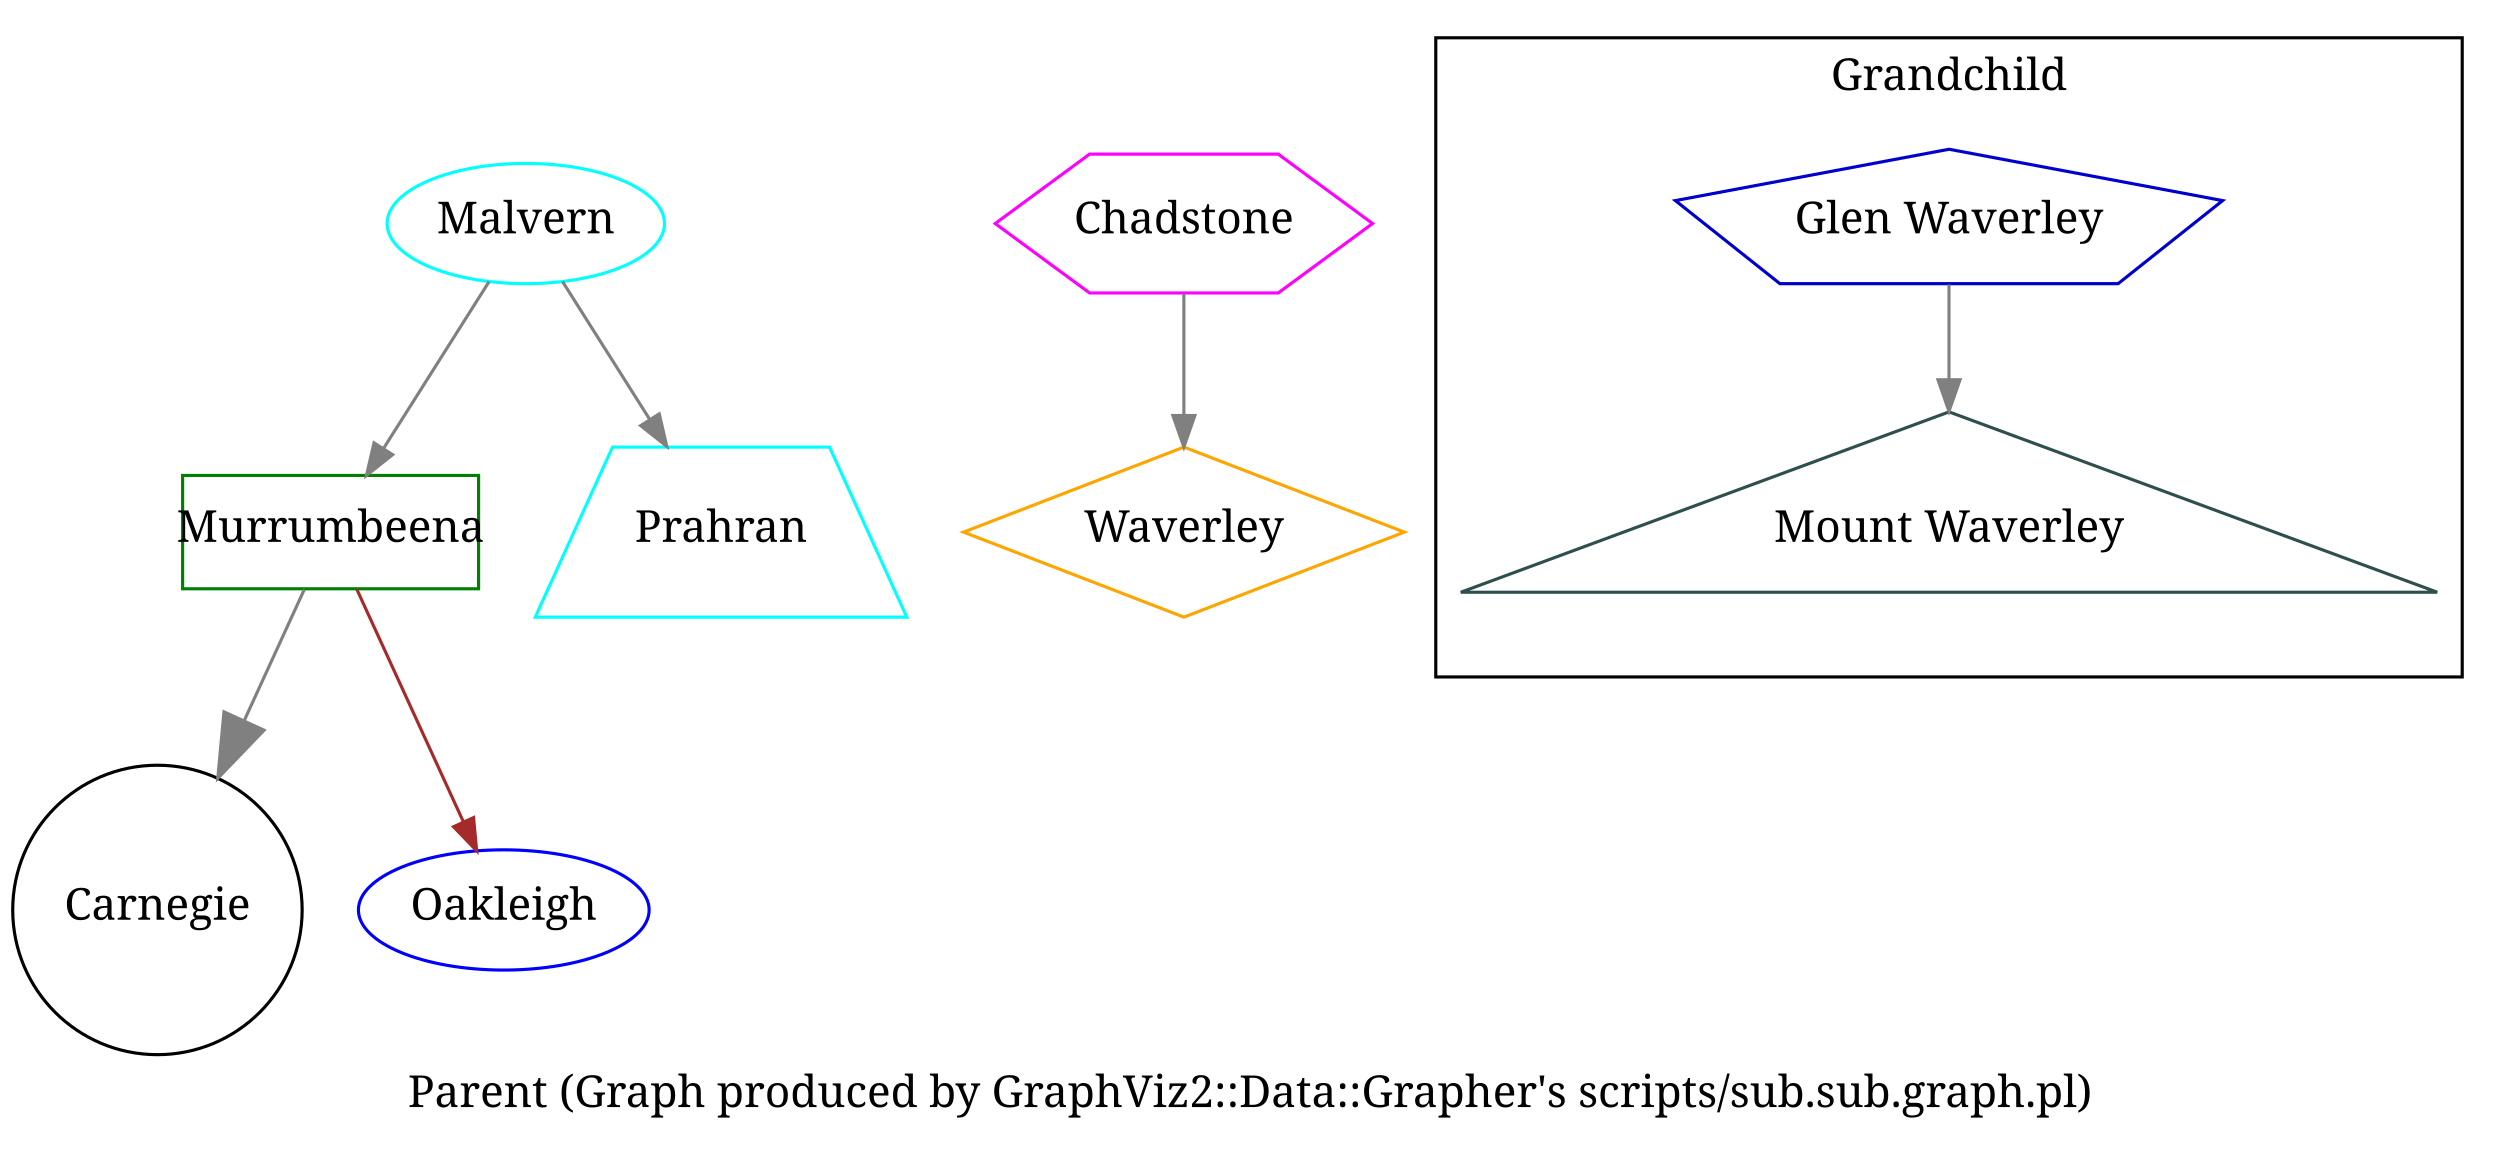
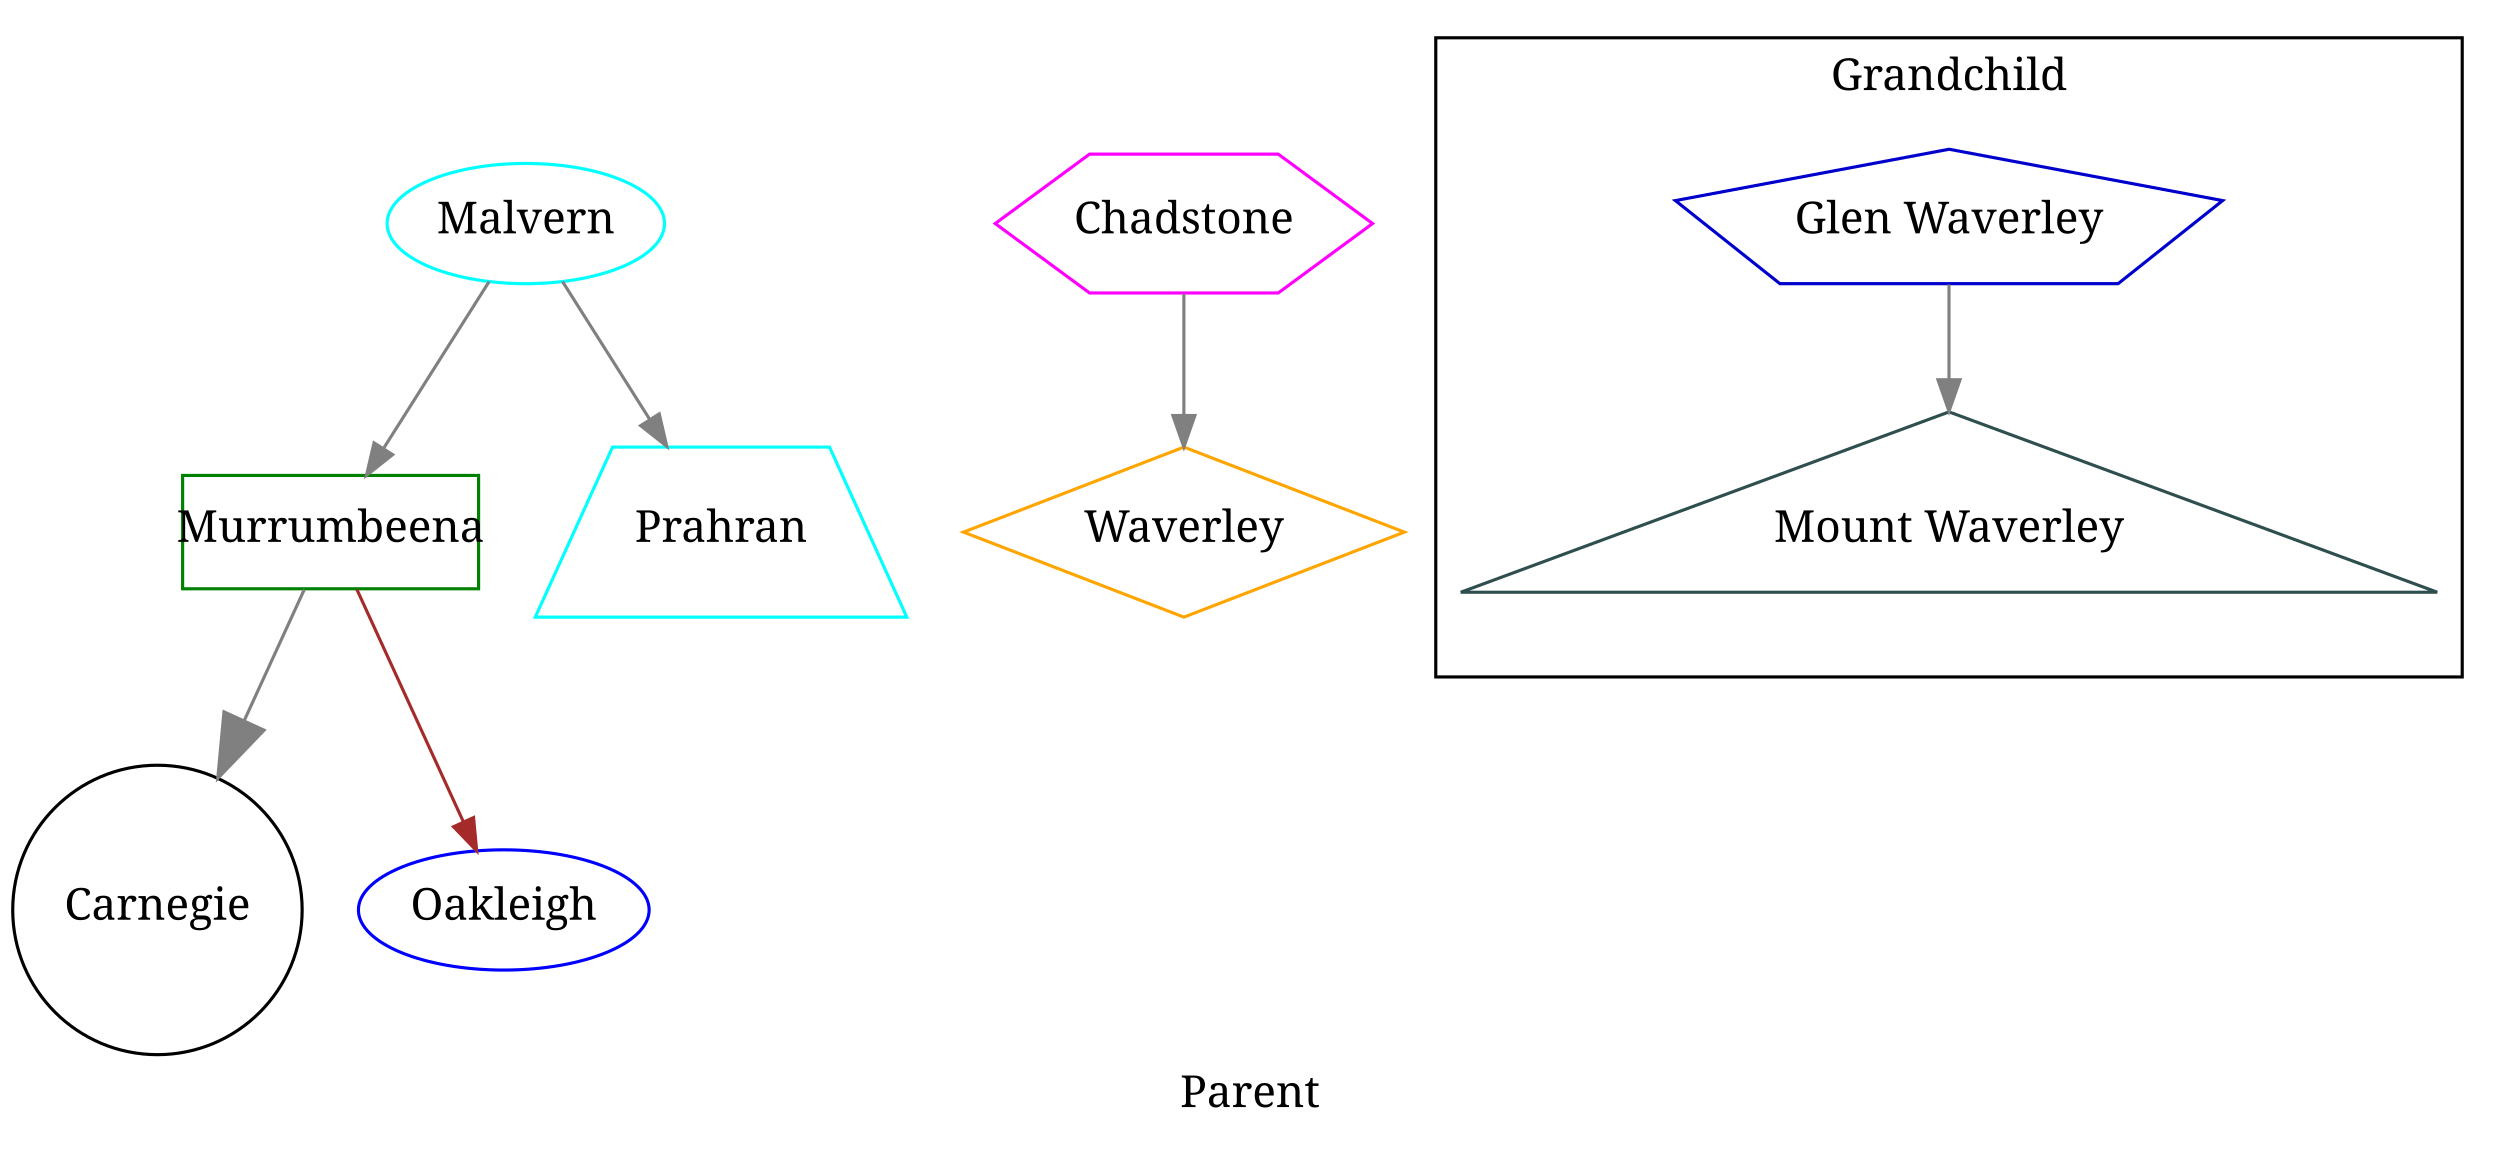
<svg xmlns="http://www.w3.org/2000/svg" width="794pt" height="366pt" viewBox="0.00 0.00 794.00 366.00">
  <g id="graph1" class="graph" transform="scale(1 1) rotate(0) translate(4 362)">
    <polygon fill="white" stroke="white" points="-4,5 -4,-362 791,-362 791,5 -4,5" />
-     <text text-anchor="middle" x="393" y="-10.4" font-family="Times Roman,serif" font-size="14.00">Parent (Graph produced by GraphViz2::Data::Grapher's scripts/sub.sub.graph.pl)</text>
+     <text text-anchor="middle" x="393" y="-10.4" font-family="Times Roman,serif" font-size="14.00">Parent</text>
    <g id="graph3" class="cluster">
      <polygon fill="none" stroke="black" points="452,-147 452,-350 778,-350 778,-147 452,-147" />
      <text text-anchor="middle" x="615" y="-333.4" font-family="Times Roman,serif" font-size="14.00">Grandchild</text>
    </g>
    <g id="node1" class="node">
      <ellipse fill="none" stroke="black" cx="46" cy="-73" rx="45.962" ry="45.962" />
      <text text-anchor="middle" x="46" y="-69.9" font-family="Times Roman,serif" font-size="14.00">Carnegie</text>
    </g>
    <g id="node2" class="node">
      <polygon fill="none" stroke="green" points="148,-211 54,-211 54,-175 148,-175 148,-211" />
      <text text-anchor="middle" x="101" y="-189.9" font-family="Times Roman,serif" font-size="14.00">Murrumbeena</text>
    </g>
    <g id="edge2" class="edge">
      <path fill="none" stroke="grey" d="M92.647,-174.775C87.477,-163.494 80.514,-148.303 73.547,-133.103" />
      <polygon fill="grey" stroke="grey" points="79.864,-130.085 65.168,-114.82 67.137,-135.918 79.864,-130.085" />
    </g>
    <g id="node3" class="node">
      <ellipse fill="none" stroke="blue" cx="156" cy="-73" rx="46.167" ry="19.092" />
      <text text-anchor="middle" x="156" y="-69.9" font-family="Times Roman,serif" font-size="14.00">Oakleigh</text>
    </g>
    <g id="edge4" class="edge">
      <path fill="none" stroke="brown" d="M109.353,-174.775C118.346,-155.154 132.762,-123.702 143.189,-100.951" />
      <polygon fill="brown" stroke="brown" points="146.402,-102.342 147.386,-91.793 140.038,-99.426 146.402,-102.342" />
    </g>
    <g id="node7" class="node">
      <polygon fill="none" stroke="magenta" points="431.921,-291 401.961,-313.045 342.039,-313.045 312.079,-291 342.039,-268.955 401.961,-268.955 431.921,-291" />
      <text text-anchor="middle" x="372" y="-287.9" font-family="Times Roman,serif" font-size="14.00">Chadstone</text>
    </g>
    <g id="node8" class="node">
      <polygon fill="none" stroke="orange" points="372,-220 302,-193 372,-166 442,-193 372,-220" />
      <text text-anchor="middle" x="372" y="-189.9" font-family="Times Roman,serif" font-size="14.00">Waverley</text>
    </g>
    <g id="edge7" class="edge">
      <path fill="none" stroke="grey" d="M372,-268.762C372,-257.355 372,-243.156 372,-230.143" />
      <polygon fill="grey" stroke="grey" points="375.5,-230.038 372,-220.038 368.5,-230.038 375.5,-230.038" />
    </g>
    <g id="node11" class="node">
      <polygon fill="none" stroke="#0000cd" points="701.904,-298.292 615,-314.599 528.096,-298.292 561.291,-271.908 668.709,-271.908 701.904,-298.292" />
      <text text-anchor="middle" x="615" y="-287.9" font-family="Times Roman,serif" font-size="14.00">Glen Waverley</text>
    </g>
    <g id="node12" class="node">
      <polygon fill="none" stroke="darkslategrey" points="615,-231.184 459.937,-173.908 770.063,-173.908 615,-231.184" />
      <text text-anchor="middle" x="615" y="-189.9" font-family="Times Roman,serif" font-size="14.00">Mount Waverley</text>
    </g>
    <g id="edge10" class="edge">
      <path fill="none" stroke="grey" d="M615,-271.638C615,-262.93 615,-252.222 615,-241.542" />
      <polygon fill="grey" stroke="grey" points="618.5,-241.378 615,-231.378 611.5,-241.378 618.5,-241.378" />
    </g>
    <g id="node14" class="node">
      <ellipse fill="none" stroke="cyan" cx="163" cy="-291" rx="44.047" ry="19.092" />
      <text text-anchor="middle" x="163" y="-287.9" font-family="Times Roman,serif" font-size="14.00">Malvern</text>
    </g>
    <g id="edge14" class="edge">
      <path fill="none" stroke="grey" d="M151.338,-272.567C141.926,-257.69 128.555,-236.555 117.959,-219.805" />
      <polygon fill="grey" stroke="grey" points="120.704,-217.599 112.4,-211.019 114.789,-221.341 120.704,-217.599" />
    </g>
    <g id="node15" class="node">
      <polygon fill="none" stroke="cyan" points="259.457,-220 190.543,-220 166,-166 284,-166 259.457,-220" />
      <text text-anchor="middle" x="225" y="-189.9" font-family="Times Roman,serif" font-size="14.00">Prahran</text>
    </g>
    <g id="edge12" class="edge">
      <path fill="none" stroke="grey" d="M174.662,-272.567C182.462,-260.238 192.981,-243.611 202.387,-228.744" />
      <polygon fill="grey" stroke="grey" points="205.378,-230.562 207.767,-220.239 199.463,-226.819 205.378,-230.562" />
    </g>
  </g>
</svg>
